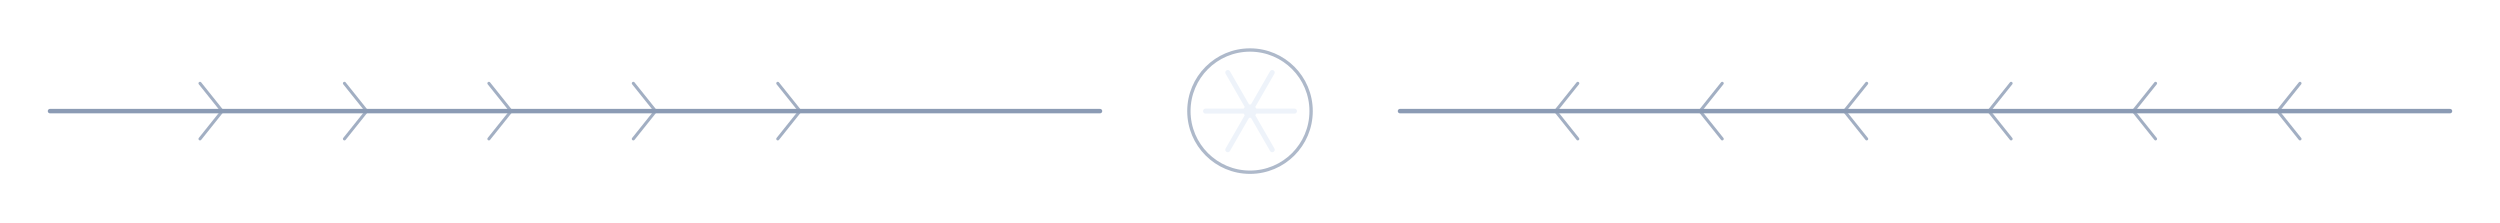
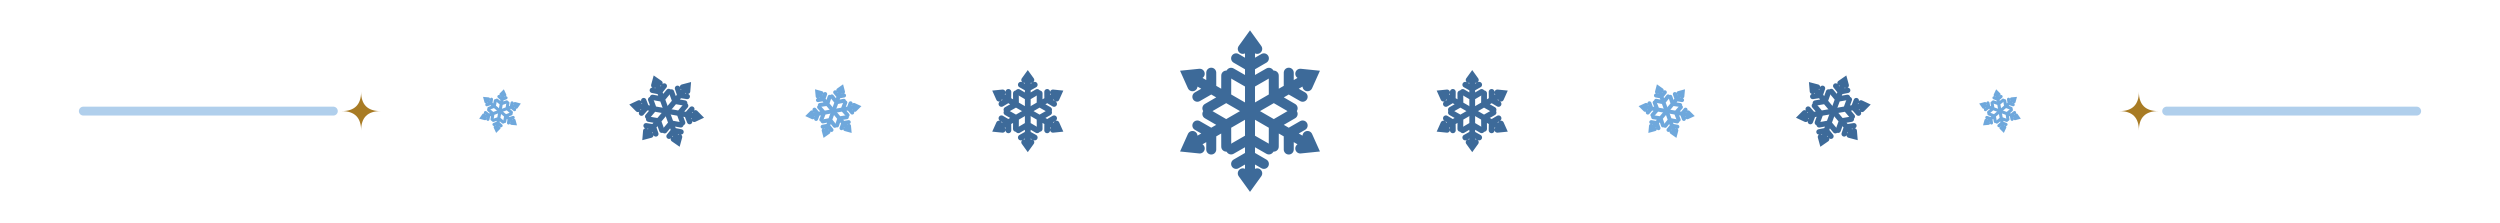
<svg xmlns="http://www.w3.org/2000/svg" viewBox="0 0 900 80" role="img" aria-labelledby="t d">
-   <path d="M18 40 H396 M504 40 H882" stroke="#8b9bb4" stroke-width="1.6" fill="none" stroke-linecap="round" stroke-linejoin="round" />
-   <g fill="none" stroke-linecap="round" stroke-linejoin="round" stroke="#8b9bb4" stroke-width="1.1" opacity=".8">
-     <path d="M80,40 l-8,-10 M80,40 l-8,10M132,40 l-8,-10 M132,40 l-8,10M184,40 l-8,-10 M184,40 l-8,10M236,40 l-8,-10 M236,40 l-8,10M288,40 l-8,-10 M288,40 l-8,10M560,40 l8,-10 M560,40 l8,10M612,40 l8,-10 M612,40 l8,10M664,40 l8,-10 M664,40 l8,10M716,40 l8,-10 M716,40 l8,10M768,40 l8,-10 M768,40 l8,10M820,40 l8,-10 M820,40 l8,10" />
+   <path d="M30,40 H120 M780,40 H870" stroke="#6fa8dc" stroke-width="3.2" stroke-linecap="round" fill="none" stroke-opacity=".55" />
+   <g transform="translate(370,40)" fill="none" stroke="#3d6a99" stroke-width="2.08" stroke-linecap="round">
+     <path d="M0,0 L0,-13 M0,-4.9 L-3.4,-6.9 M0,-4.9 L3.4,-6.9 M0,-8.1 L-2.5,-9.5 M0,-8.1 L2.5,-9.5 M-1.3,-11.2 L0,-13 L1.3,-11.2" transform="rotate(0)" />
+     <path d="M0,0 L0,-13 M0,-4.9 L-3.4,-6.9 M0,-4.9 L3.4,-6.9 M0,-8.1 L-2.5,-9.5 M0,-8.1 L2.5,-9.5 M-1.3,-11.2 L0,-13 L1.3,-11.2" transform="rotate(60)" />
+     <path d="M0,0 L0,-13 M0,-4.9 L-3.4,-6.9 M0,-4.9 L3.4,-6.9 M0,-8.1 L-2.5,-9.5 M0,-8.1 L2.5,-9.5 M-1.3,-11.2 L0,-13 L1.3,-11.2" transform="rotate(120)" />
+     <path d="M0,0 L0,-13 M0,-4.9 L-3.4,-6.9 M0,-4.9 L3.4,-6.9 M0,-8.1 L-2.5,-9.5 M0,-8.1 L2.5,-9.5 M-1.3,-11.2 L0,-13 L1.3,-11.2" transform="rotate(180)" />
+     <path d="M0,0 L0,-13 M0,-4.9 L-3.4,-6.9 M0,-4.9 L3.4,-6.9 M0,-8.1 L-2.5,-9.5 M0,-8.1 L2.5,-9.5 M-1.3,-11.2 L0,-13 L1.3,-11.2" transform="rotate(240)" />
+     <path d="M0,0 L0,-13 M0,-4.9 L-3.4,-6.9 M0,-4.9 L3.4,-6.9 M0,-8.1 L-2.5,-9.5 M0,-8.1 L2.5,-9.5 M-1.3,-11.2 L0,-13 L1.3,-11.2" transform="rotate(300)" />
  </g>
-   <g fill="none" stroke-linecap="round" stroke-linejoin="round" stroke="#eef3fa" stroke-width="1.8">
-     <path d="M434.0,40.0 L466.0,40.0 M442.0,26.1 L458.0,53.9 M458.0,26.1 L442.0,53.9" />
-     <circle cx="450" cy="40" r="2.4" fill="#eef3fa" stroke="none" />
+   <g transform="translate(300,40) rotate(20)" fill="none" stroke="#6fa8dc" stroke-width="1.44" stroke-linecap="round">
+     <path d="M0,0 L0,-9 M0,-3.4 L-2.3,-4.8 M0,-3.4 L2.3,-4.8 M0,-5.6 L-1.7,-6.6 M0,-5.6 L1.7,-6.6 M-0.9,-7.7 L0,-9 L0.9,-7.7" transform="rotate(0)" />
+     <path d="M0,0 L0,-9 M0,-3.4 L-2.3,-4.8 M0,-3.4 L2.3,-4.8 M0,-5.6 L-1.7,-6.6 M0,-5.6 L1.7,-6.6 M-0.9,-7.7 L0,-9 L0.9,-7.7" transform="rotate(60)" />
+     <path d="M0,0 L0,-9 M0,-3.4 L-2.3,-4.8 M0,-3.4 L2.3,-4.8 M0,-5.6 L-1.7,-6.6 M0,-5.6 L1.7,-6.6 M-0.9,-7.7 L0,-9 L0.9,-7.7" transform="rotate(120)" />
+     <path d="M0,0 L0,-9 M0,-3.4 L-2.3,-4.8 M0,-3.4 L2.3,-4.8 M0,-5.6 L-1.7,-6.6 M0,-5.6 L1.7,-6.6 M-0.9,-7.7 L0,-9 L0.9,-7.7" transform="rotate(180)" />
+     <path d="M0,0 L0,-9 M0,-3.4 L-2.3,-4.8 M0,-3.4 L2.3,-4.8 M0,-5.6 L-1.7,-6.6 M0,-5.6 L1.7,-6.6 M-0.9,-7.7 L0,-9 L0.9,-7.7" transform="rotate(240)" />
+     <path d="M0,0 L0,-9 M0,-3.4 L-2.3,-4.8 M0,-3.4 L2.3,-4.8 M0,-5.6 L-1.7,-6.6 M0,-5.6 L1.7,-6.6 M-0.9,-7.7 L0,-9 L0.9,-7.7" transform="rotate(300)" />
  </g>
-   <circle cx="450" cy="40" r="22" fill="none" stroke="#8b9bb4" stroke-width="1.2" opacity=".7" />
+   <g transform="translate(240,40) rotate(40)" fill="none" stroke="#3d6a99" stroke-width="1.92" stroke-linecap="round">
+     <path d="M0,0 L0,-12 M0,-4.6 L-3.1,-6.4 M0,-4.6 L3.1,-6.4 M0,-7.4 L-2.3,-8.8 M0,-7.4 L2.3,-8.8 M-1.2,-10.3 L0,-12 L1.2,-10.3" transform="rotate(0)" />
+     <path d="M0,0 L0,-12 M0,-4.6 L-3.1,-6.4 M0,-4.6 L3.1,-6.4 M0,-7.4 L-2.3,-8.8 M0,-7.4 L2.3,-8.8 M-1.2,-10.3 L0,-12 L1.2,-10.3" transform="rotate(60)" />
+     <path d="M0,0 L0,-12 M0,-4.6 L-3.1,-6.4 M0,-4.6 L3.1,-6.4 M0,-7.4 L-2.3,-8.8 M0,-7.4 L2.3,-8.8 M-1.2,-10.3 L0,-12 L1.2,-10.3" transform="rotate(120)" />
+     <path d="M0,0 L0,-12 M0,-4.6 L-3.1,-6.4 M0,-4.6 L3.1,-6.4 M0,-7.4 L-2.3,-8.8 M0,-7.4 L2.3,-8.8 M-1.2,-10.3 L0,-12 L1.2,-10.3" transform="rotate(180)" />
+     <path d="M0,0 L0,-12 M0,-4.6 L-3.1,-6.4 M0,-4.6 L3.1,-6.4 M0,-7.4 L-2.3,-8.8 M0,-7.4 L2.3,-8.8 M-1.2,-10.3 L0,-12 L1.2,-10.3" transform="rotate(240)" />
+     <path d="M0,0 L0,-12 M0,-4.6 L-3.1,-6.4 M0,-4.6 L3.1,-6.4 M0,-7.4 L-2.3,-8.8 M0,-7.4 L2.3,-8.8 M-1.2,-10.3 L0,-12 L1.2,-10.3" transform="rotate(300)" />
+   </g>
+   <g transform="translate(180,40) rotate(10)" fill="none" stroke="#6fa8dc" stroke-width="1.12" stroke-linecap="round">
+     <path d="M0,0 L0,-7 M0,-2.7 L-1.8,-3.7 M0,-2.7 L1.8,-3.7 M0,-4.3 L-1.3,-5.1 M0,-4.3 L1.3,-5.1 M-0.7,-6 L0,-7 L0.7,-6" transform="rotate(0)" />
+     <path d="M0,0 L0,-7 M0,-2.7 L-1.8,-3.7 M0,-2.7 L1.8,-3.7 M0,-4.3 L-1.3,-5.1 M0,-4.3 L1.3,-5.1 M-0.7,-6 L0,-7 L0.7,-6" transform="rotate(60)" />
+     <path d="M0,0 L0,-7 M0,-2.7 L-1.8,-3.7 M0,-2.7 L1.8,-3.7 M0,-4.3 L-1.3,-5.1 M0,-4.3 L1.3,-5.1 M-0.7,-6 L0,-7 L0.7,-6" transform="rotate(120)" />
+     <path d="M0,0 L0,-7 M0,-2.7 L-1.8,-3.7 M0,-2.7 L1.8,-3.7 M0,-4.3 L-1.3,-5.1 M0,-4.3 L1.3,-5.1 M-0.7,-6 L0,-7 L0.7,-6" transform="rotate(180)" />
+     <path d="M0,0 L0,-7 M0,-2.7 L-1.8,-3.7 M0,-2.7 L1.8,-3.7 M0,-4.3 L-1.3,-5.1 M0,-4.3 L1.3,-5.1 M-0.7,-6 L0,-7 L0.7,-6" transform="rotate(240)" />
+     <path d="M0,0 L0,-7 M0,-2.7 L-1.8,-3.7 M0,-2.7 L1.8,-3.7 M0,-4.3 L-1.3,-5.1 M0,-4.3 L1.3,-5.1 M-0.7,-6 L0,-7 L0.7,-6" transform="rotate(300)" />
+   </g>
+   <path d="M0,-7 Q0,0 7,0 Q0,0 0,7 Q0,0 -7,0 Q0,0 0,-7Z" transform="translate(130,40)" fill="#a87b24" />
+   <g transform="translate(900,0) scale(-1,1)">
+     <g transform="translate(370,40)" fill="none" stroke="#3d6a99" stroke-width="2.08" stroke-linecap="round">
+       <path d="M0,0 L0,-13 M0,-4.9 L-3.4,-6.9 M0,-4.9 L3.4,-6.9 M0,-8.1 L-2.5,-9.5 M0,-8.1 L2.5,-9.5 M-1.3,-11.2 L0,-13 L1.3,-11.2" transform="rotate(0)" />
+       <path d="M0,0 L0,-13 M0,-4.9 L-3.4,-6.9 M0,-4.9 L3.4,-6.9 M0,-8.1 L-2.5,-9.5 M0,-8.1 L2.5,-9.5 M-1.3,-11.2 L0,-13 L1.3,-11.2" transform="rotate(60)" />
+       <path d="M0,0 L0,-13 M0,-4.9 L-3.4,-6.9 M0,-4.9 L3.4,-6.9 M0,-8.1 L-2.5,-9.5 M0,-8.1 L2.5,-9.5 M-1.3,-11.2 L0,-13 L1.3,-11.2" transform="rotate(120)" />
+       <path d="M0,0 L0,-13 M0,-4.9 L-3.4,-6.9 M0,-4.9 L3.4,-6.9 M0,-8.1 L-2.5,-9.5 M0,-8.1 L2.5,-9.5 M-1.3,-11.2 L0,-13 L1.3,-11.2" transform="rotate(180)" />
+       <path d="M0,0 L0,-13 M0,-4.9 L-3.4,-6.9 M0,-4.9 L3.4,-6.9 M0,-8.1 L-2.5,-9.5 M0,-8.1 L2.5,-9.5 M-1.3,-11.2 L0,-13 L1.3,-11.2" transform="rotate(240)" />
+       <path d="M0,0 L0,-13 M0,-4.9 L-3.4,-6.9 M0,-4.9 L3.4,-6.9 M0,-8.1 L-2.5,-9.5 M0,-8.1 L2.5,-9.5 M-1.3,-11.2 L0,-13 L1.3,-11.2" transform="rotate(300)" />
+     </g>
+     <g transform="translate(300,40) rotate(20)" fill="none" stroke="#6fa8dc" stroke-width="1.44" stroke-linecap="round">
+       <path d="M0,0 L0,-9 M0,-3.4 L-2.3,-4.8 M0,-3.4 L2.3,-4.8 M0,-5.6 L-1.7,-6.6 M0,-5.6 L1.7,-6.6 M-0.9,-7.7 L0,-9 L0.9,-7.7" transform="rotate(0)" />
+       <path d="M0,0 L0,-9 M0,-3.4 L-2.3,-4.8 M0,-3.4 L2.3,-4.8 M0,-5.6 L-1.7,-6.6 M0,-5.6 L1.7,-6.6 M-0.9,-7.7 L0,-9 L0.9,-7.7" transform="rotate(60)" />
+       <path d="M0,0 L0,-9 M0,-3.4 L-2.3,-4.8 M0,-3.4 L2.3,-4.8 M0,-5.6 L-1.7,-6.6 M0,-5.6 L1.7,-6.6 M-0.9,-7.7 L0,-9 L0.9,-7.7" transform="rotate(120)" />
+       <path d="M0,0 L0,-9 M0,-3.4 L-2.3,-4.8 M0,-3.4 L2.3,-4.8 M0,-5.6 L-1.7,-6.6 M0,-5.6 L1.7,-6.6 M-0.9,-7.7 L0,-9 L0.9,-7.7" transform="rotate(180)" />
+       <path d="M0,0 L0,-9 M0,-3.4 L-2.3,-4.8 M0,-3.4 L2.3,-4.8 M0,-5.6 L-1.7,-6.6 M0,-5.6 L1.7,-6.6 M-0.9,-7.7 L0,-9 L0.9,-7.7" transform="rotate(240)" />
+       <path d="M0,0 L0,-9 M0,-3.4 L-2.3,-4.8 M0,-3.4 L2.3,-4.8 M0,-5.6 L-1.7,-6.6 M0,-5.6 L1.7,-6.6 M-0.9,-7.7 L0,-9 L0.9,-7.7" transform="rotate(300)" />
+     </g>
+     <g transform="translate(240,40) rotate(40)" fill="none" stroke="#3d6a99" stroke-width="1.92" stroke-linecap="round">
+       <path d="M0,0 L0,-12 M0,-4.6 L-3.1,-6.4 M0,-4.6 L3.1,-6.4 M0,-7.4 L-2.3,-8.8 M0,-7.4 L2.3,-8.8 M-1.2,-10.3 L0,-12 L1.2,-10.3" transform="rotate(0)" />
+       <path d="M0,0 L0,-12 M0,-4.6 L-3.1,-6.4 M0,-4.6 L3.1,-6.4 M0,-7.4 L-2.3,-8.8 M0,-7.4 L2.3,-8.8 M-1.2,-10.3 L0,-12 L1.2,-10.3" transform="rotate(60)" />
+       <path d="M0,0 L0,-12 M0,-4.6 L-3.1,-6.4 M0,-4.6 L3.1,-6.4 M0,-7.4 L-2.3,-8.8 M0,-7.4 L2.3,-8.8 M-1.2,-10.3 L0,-12 L1.2,-10.3" transform="rotate(120)" />
+       <path d="M0,0 L0,-12 M0,-4.6 L-3.1,-6.4 M0,-4.6 L3.1,-6.4 M0,-7.4 L-2.3,-8.8 M0,-7.4 L2.3,-8.8 M-1.2,-10.3 L0,-12 L1.2,-10.3" transform="rotate(180)" />
+       <path d="M0,0 L0,-12 M0,-4.6 L-3.1,-6.4 M0,-4.6 L3.1,-6.4 M0,-7.4 L-2.3,-8.8 M0,-7.4 L2.3,-8.8 M-1.2,-10.3 L0,-12 L1.2,-10.3" transform="rotate(240)" />
+       <path d="M0,0 L0,-12 M0,-4.6 L-3.1,-6.4 M0,-4.6 L3.1,-6.4 M0,-7.4 L-2.3,-8.8 M0,-7.4 L2.3,-8.8 M-1.2,-10.3 L0,-12 L1.2,-10.3" transform="rotate(300)" />
+     </g>
+     <g transform="translate(180,40) rotate(10)" fill="none" stroke="#6fa8dc" stroke-width="1.12" stroke-linecap="round">
+       <path d="M0,0 L0,-7 M0,-2.7 L-1.8,-3.7 M0,-2.7 L1.8,-3.7 M0,-4.3 L-1.3,-5.1 M0,-4.3 L1.3,-5.1 M-0.7,-6 L0,-7 L0.7,-6" transform="rotate(0)" />
+       <path d="M0,0 L0,-7 M0,-2.7 L-1.8,-3.7 M0,-2.7 L1.8,-3.7 M0,-4.3 L-1.3,-5.1 M0,-4.3 L1.3,-5.1 M-0.7,-6 L0,-7 L0.7,-6" transform="rotate(60)" />
+       <path d="M0,0 L0,-7 M0,-2.7 L-1.8,-3.7 M0,-2.7 L1.8,-3.7 M0,-4.3 L-1.3,-5.1 M0,-4.3 L1.3,-5.1 M-0.7,-6 L0,-7 L0.7,-6" transform="rotate(120)" />
+       <path d="M0,0 L0,-7 M0,-2.7 L-1.8,-3.7 M0,-2.7 L1.8,-3.7 M0,-4.3 L-1.3,-5.1 M0,-4.3 L1.3,-5.1 M-0.7,-6 L0,-7 L0.7,-6" transform="rotate(180)" />
+       <path d="M0,0 L0,-7 M0,-2.7 L-1.8,-3.7 M0,-2.7 L1.8,-3.7 M0,-4.3 L-1.3,-5.1 M0,-4.3 L1.3,-5.1 M-0.7,-6 L0,-7 L0.7,-6" transform="rotate(240)" />
+       <path d="M0,0 L0,-7 M0,-2.7 L-1.8,-3.7 M0,-2.7 L1.8,-3.7 M0,-4.3 L-1.3,-5.1 M0,-4.3 L1.3,-5.1 M-0.7,-6 L0,-7 L0.7,-6" transform="rotate(300)" />
+     </g>
+     <path d="M0,-7 Q0,0 7,0 Q0,0 0,7 Q0,0 -7,0 Q0,0 0,-7Z" transform="translate(130,40)" fill="#a87b24" />
+   </g>
+   <g transform="translate(450,40)" fill="none" stroke="#3d6a99" stroke-width="3.6" stroke-linecap="round">
+     <path d="M0,0 L0,-26 M0,-9.9 L-6.8,-13.8 M0,-9.9 L6.8,-13.8 M0,-16.1 L-5,-19 M0,-16.1 L5,-19 M-2.6,-22.4 L0,-26 L2.6,-22.4" transform="rotate(0)" />
+     <path d="M0,0 L0,-26 M0,-9.9 L-6.8,-13.8 M0,-9.9 L6.8,-13.8 M0,-16.1 L-5,-19 M0,-16.1 L5,-19 M-2.6,-22.4 L0,-26 L2.6,-22.4" transform="rotate(60)" />
+     <path d="M0,0 L0,-26 M0,-9.9 L-6.8,-13.8 M0,-9.9 L6.8,-13.8 M0,-16.1 L-5,-19 M0,-16.1 L5,-19 M-2.6,-22.4 L0,-26 L2.6,-22.4" transform="rotate(120)" />
+     <path d="M0,0 L0,-26 M0,-9.9 L-6.8,-13.8 M0,-9.9 L6.8,-13.8 M0,-16.1 L-5,-19 M0,-16.1 L5,-19 M-2.6,-22.4 L0,-26 L2.6,-22.4" transform="rotate(180)" />
+     <path d="M0,0 L0,-26 M0,-9.9 L-6.8,-13.8 M0,-9.9 L6.8,-13.8 M0,-16.1 L-5,-19 M0,-16.1 L5,-19 M-2.6,-22.4 L0,-26 L2.6,-22.4" transform="rotate(240)" />
+     <path d="M0,0 L0,-26 M0,-9.9 L-6.8,-13.8 M0,-9.9 L6.8,-13.8 M0,-16.1 L-5,-19 M0,-16.1 L5,-19 M-2.6,-22.4 L0,-26 L2.6,-22.4" transform="rotate(300)" />
+   </g>
</svg>
